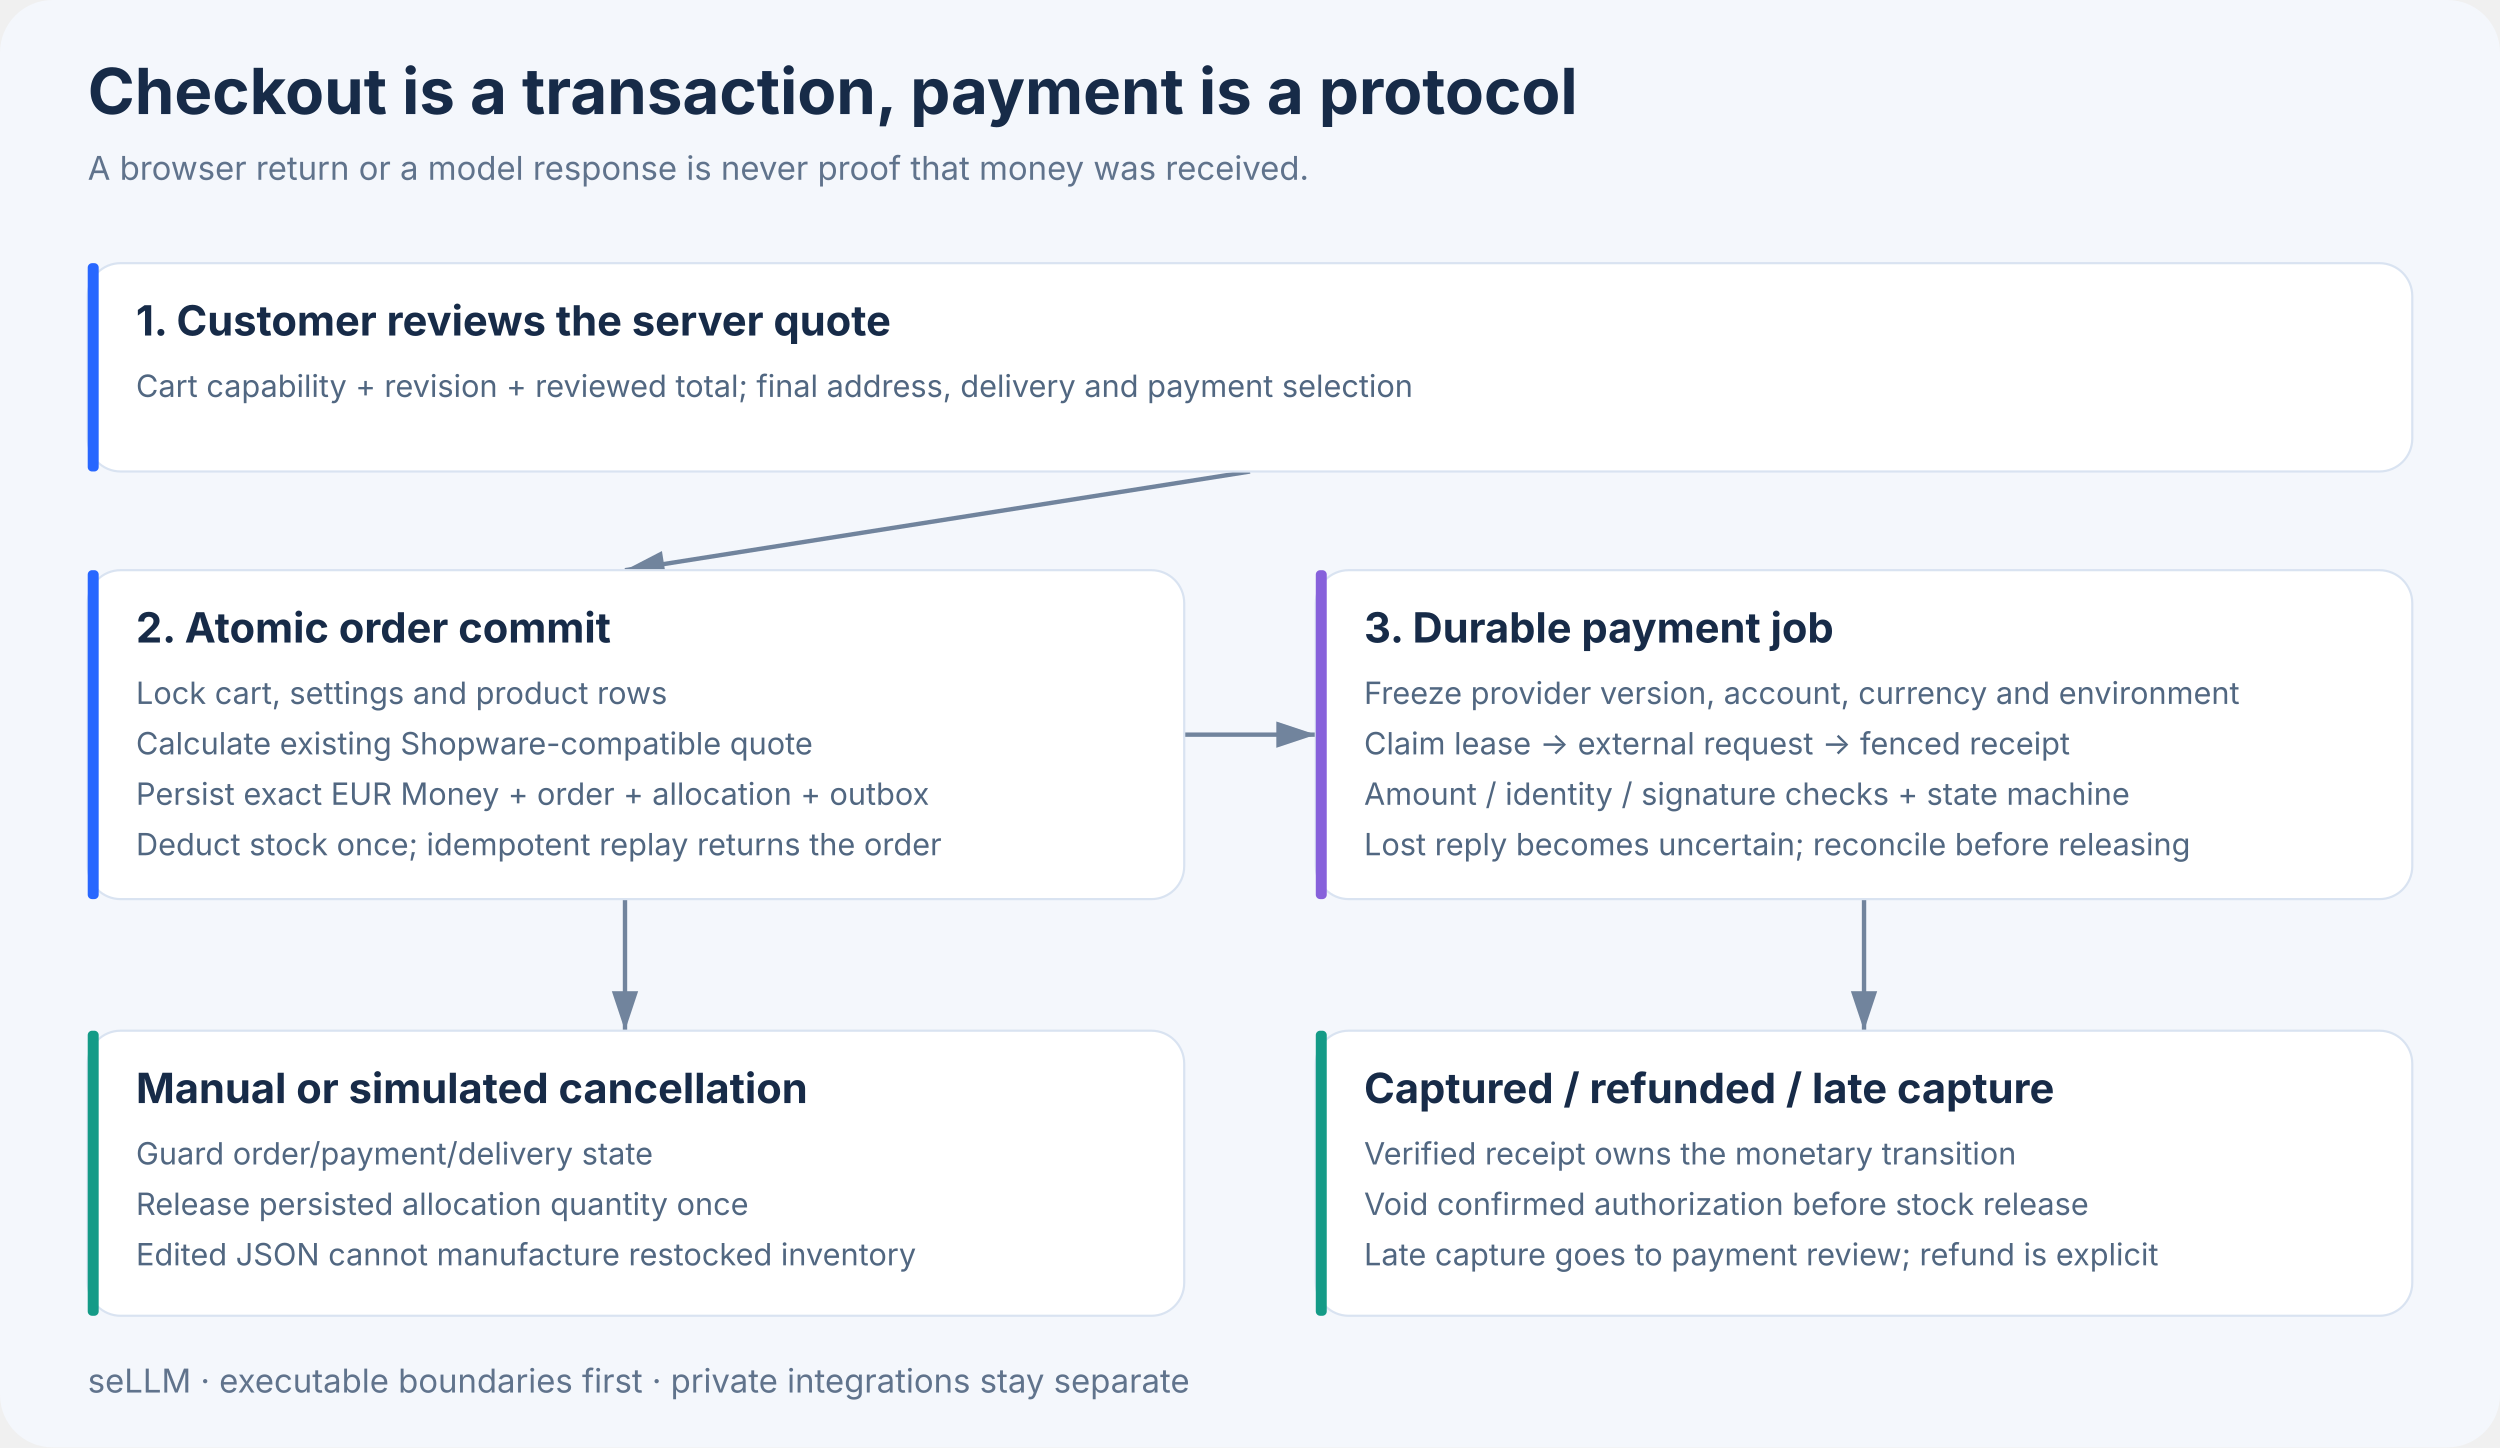
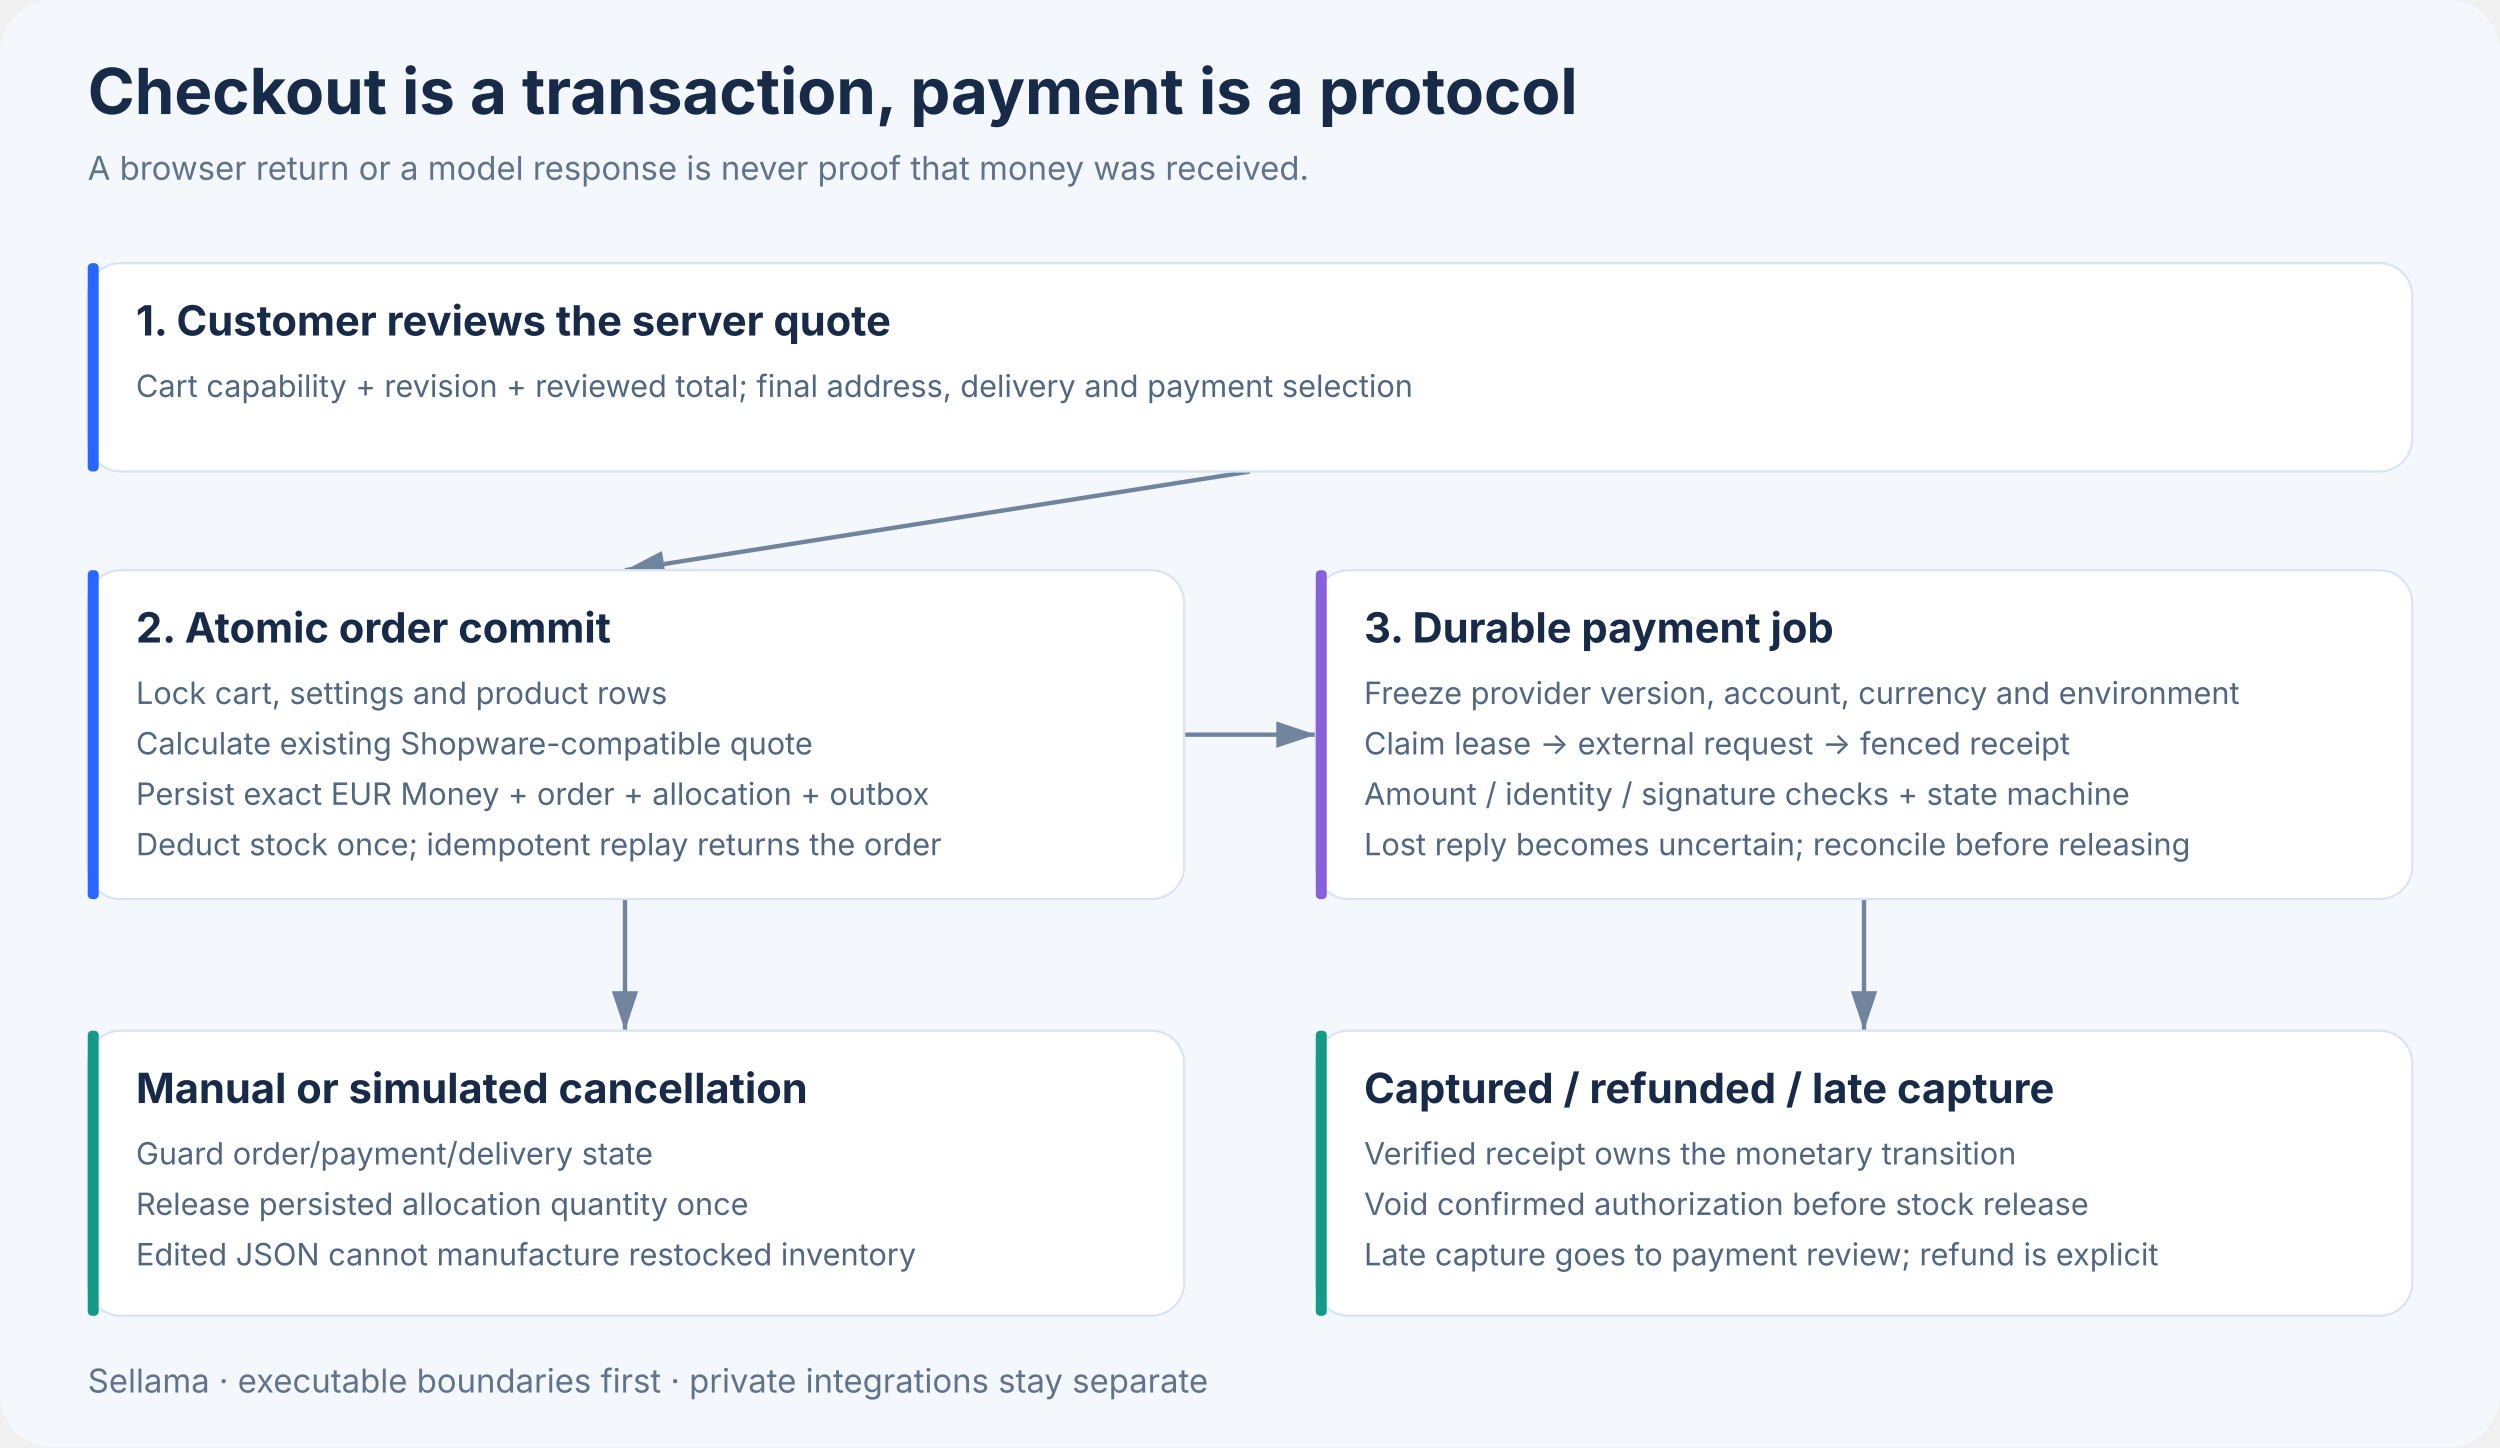
<svg xmlns="http://www.w3.org/2000/svg" viewBox="0 0 1140 660" role="img" aria-labelledby="title description">
  <defs>
    <marker id="arrow" markerWidth="10" markerHeight="10" refX="9" refY="3" orient="auto" markerUnits="strokeWidth">
      <path d="M0,0 L0,6 L9,3 z" fill="#71849d" />
    </marker>
  </defs>
  <rect width="1140" height="660" rx="24" fill="#f4f7fc" />
  <style>text{font-family:Inter,system-ui,sans-serif}.title{font-size:29px;font-weight:700;fill:#172b48}.sub{font-size:15px;fill:#60738c}.head{font-size:19px;font-weight:650;fill:#172b48}.line{font-size:14px;fill:#516781}.tag{font-size:12px;fill:#2163d8;font-weight:650}</style>
  <text x="40" y="52" class="title">Checkout is a transaction, payment is a protocol</text>
  <text x="40" y="82" class="sub">A browser return or a model response is never proof that money was received.</text>
  <path d="M570 215 L285 260" stroke="#71849d" stroke-width="2" fill="none" marker-end="url(#arrow)" />
  <path d="M540 335 L600 335" stroke="#71849d" stroke-width="2" fill="none" marker-end="url(#arrow)" />
  <path d="M285 410 L285 470" stroke="#71849d" stroke-width="2" fill="none" marker-end="url(#arrow)" />
  <path d="M850 410 L850 470" stroke="#71849d" stroke-width="2" fill="none" marker-end="url(#arrow)" />
  <rect x="40" y="120" width="1060" height="95" rx="15" fill="white" stroke="#d9e3f1" />
  <rect x="40" y="120" width="5" height="95" rx="2" fill="#2867ff" />
  <text x="62" y="153" class="head">1. Customer reviews the server quote</text>
  <text x="62" y="181" class="line">Cart capability + revision + reviewed total; final address, delivery and payment selection</text>
  <rect x="40" y="260" width="500" height="150" rx="15" fill="white" stroke="#d9e3f1" />
  <rect x="40" y="260" width="5" height="150" rx="2" fill="#2867ff" />
  <text x="62" y="293" class="head">2. Atomic order commit</text>
  <text x="62" y="321" class="line">Lock cart, settings and product rows</text>
  <text x="62" y="344" class="line">Calculate existing Shopware-compatible quote</text>
  <text x="62" y="367" class="line">Persist exact EUR Money + order + allocation + outbox</text>
  <text x="62" y="390" class="line">Deduct stock once; idempotent replay returns the order</text>
  <rect x="600" y="260" width="500" height="150" rx="15" fill="white" stroke="#d9e3f1" />
  <rect x="600" y="260" width="5" height="150" rx="2" fill="#8761db" />
  <text x="622" y="293" class="head">3. Durable payment job</text>
  <text x="622" y="321" class="line">Freeze provider version, account, currency and environment</text>
  <text x="622" y="344" class="line">Claim lease → external request → fenced receipt</text>
  <text x="622" y="367" class="line">Amount / identity / signature checks + state machine</text>
  <text x="622" y="390" class="line">Lost reply becomes uncertain; reconcile before releasing</text>
  <rect x="40" y="470" width="500" height="130" rx="15" fill="white" stroke="#d9e3f1" />
  <rect x="40" y="470" width="5" height="130" rx="2" fill="#149b87" />
  <text x="62" y="503" class="head">Manual or simulated cancellation</text>
  <text x="62" y="531" class="line">Guard order/payment/delivery state</text>
  <text x="62" y="554" class="line">Release persisted allocation quantity once</text>
  <text x="62" y="577" class="line">Edited JSON cannot manufacture restocked inventory</text>
  <rect x="600" y="470" width="500" height="130" rx="15" fill="white" stroke="#d9e3f1" />
  <rect x="600" y="470" width="5" height="130" rx="2" fill="#149b87" />
  <text x="622" y="503" class="head">Captured / refunded / late capture</text>
  <text x="622" y="531" class="line">Verified receipt owns the monetary transition</text>
  <text x="622" y="554" class="line">Void confirmed authorization before stock release</text>
  <text x="622" y="577" class="line">Late capture goes to payment review; refund is explicit</text>
-   <text x="40" y="635" class="sub">seLLM · executable boundaries first · private integrations stay separate</text>
+   <text x="40" y="635" class="sub">Sellama · executable boundaries first · private integrations stay separate</text>
</svg>
